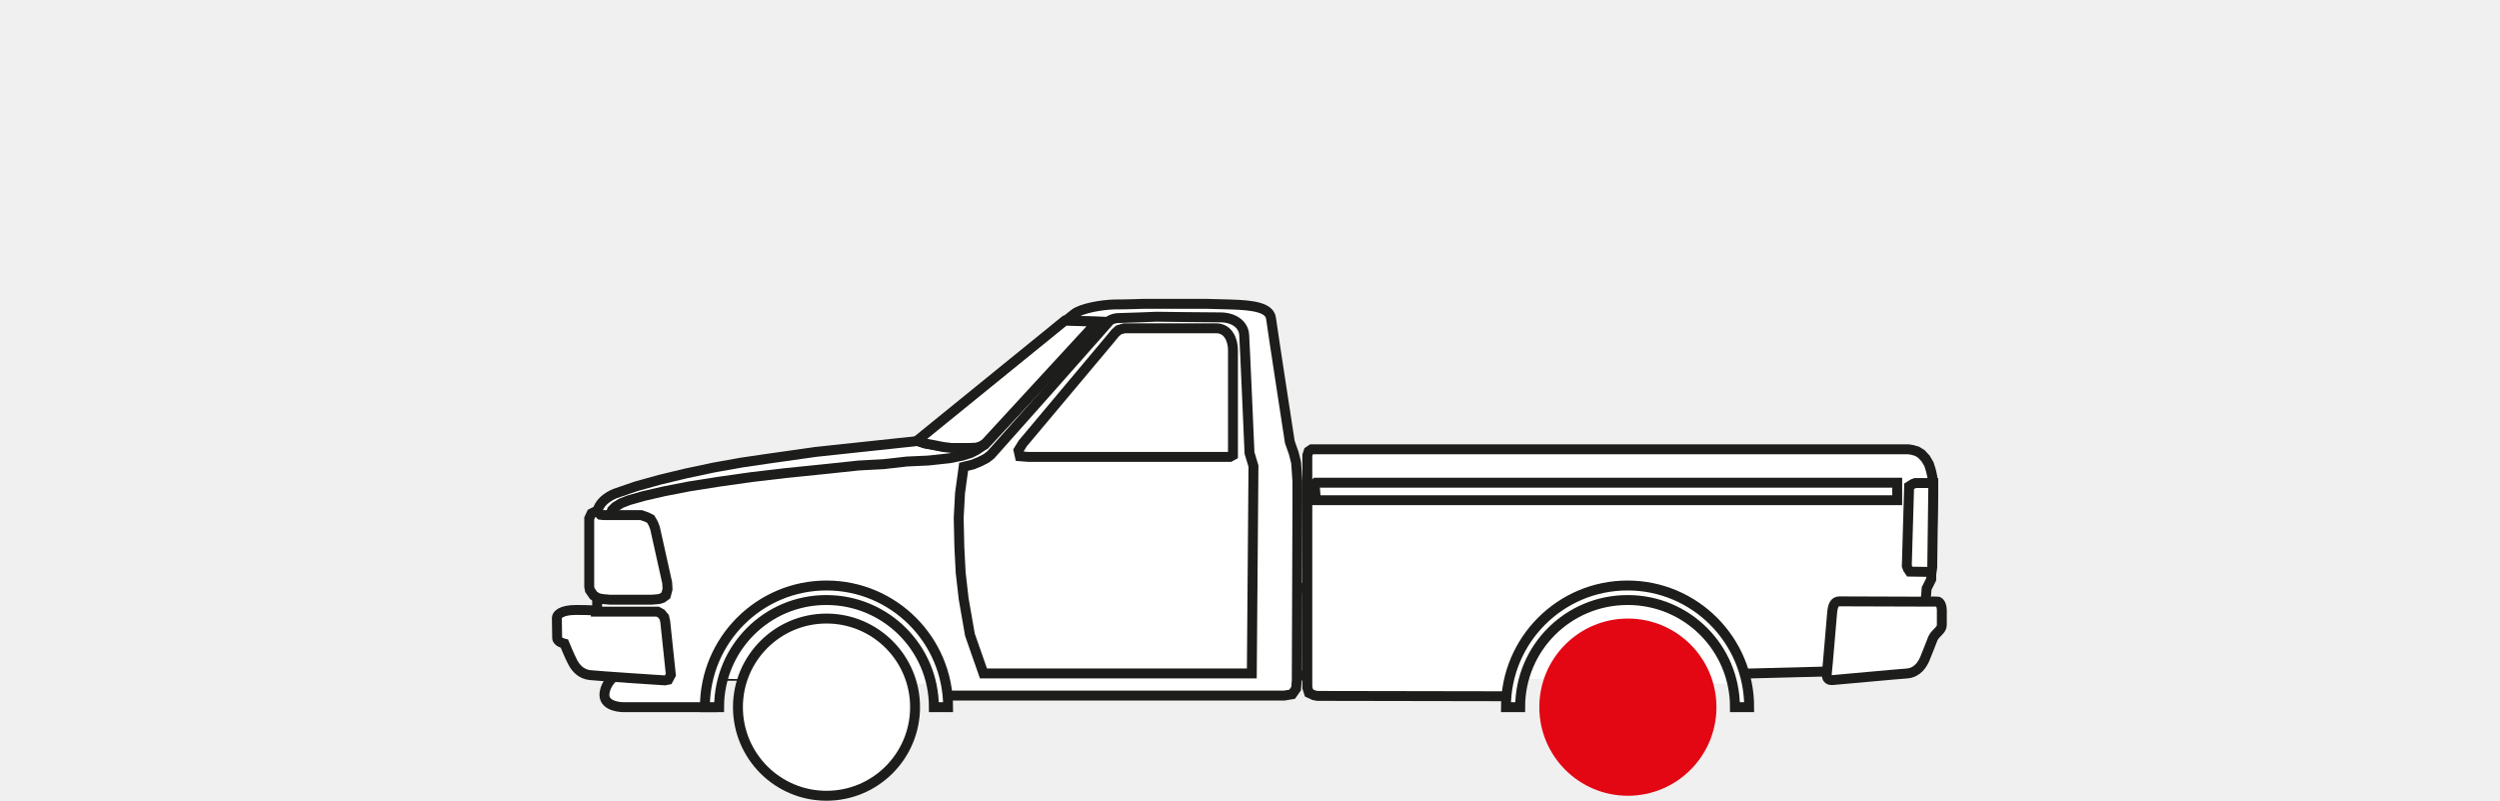
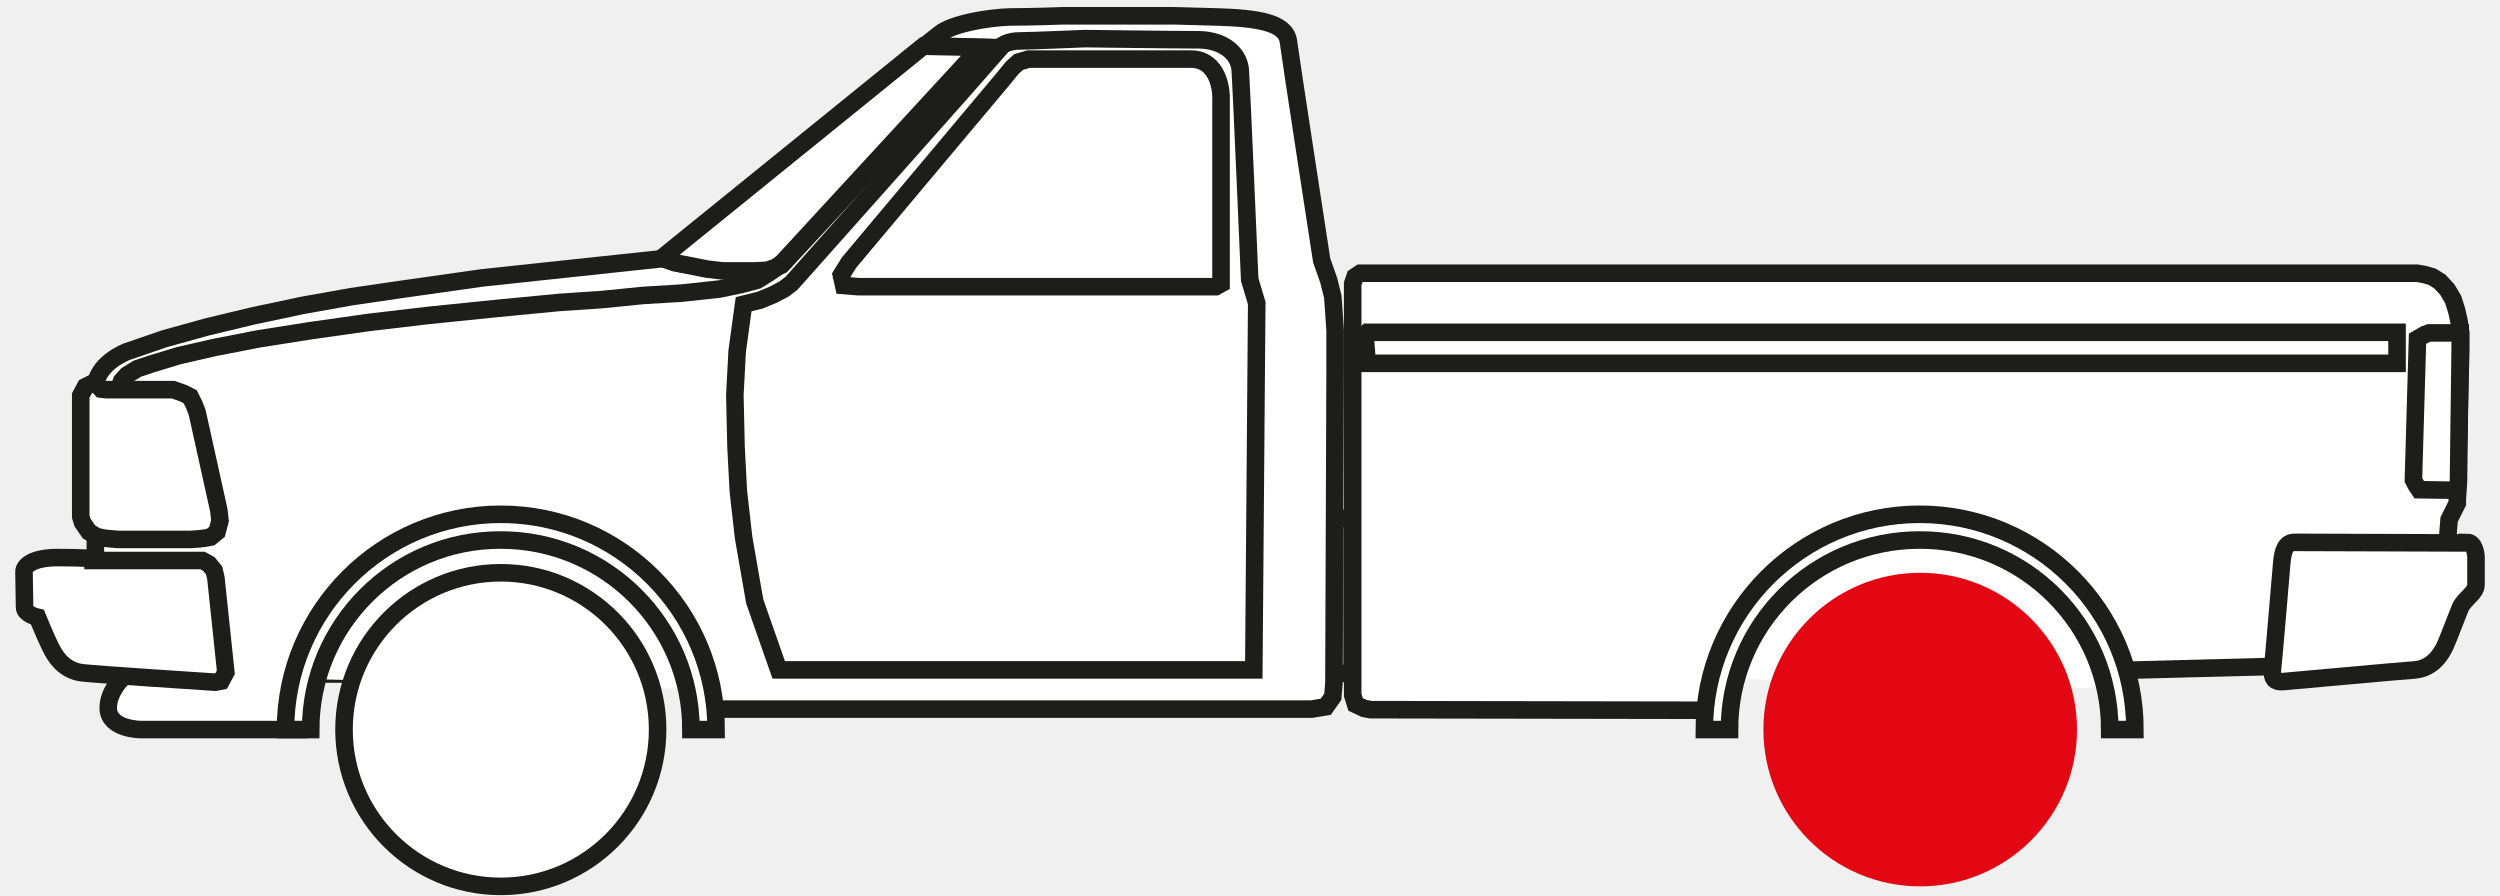
- <svg xmlns="http://www.w3.org/2000/svg" id="Capa_1" width="75.62" height="24.22" viewBox="0 0 75.62 24.22">
+ <svg xmlns="http://www.w3.org/2000/svg" id="Capa_1" width="42.73" height="15.3" viewBox="0 0 42.73 15.3">
  <defs>
-     <style>.cls-1{fill:#e30613;}.cls-1,.cls-2{stroke-width:0px;}.cls-2{fill:#fff;}.cls-3{fill:none;stroke:#1d1d1b;stroke-width:.3px;}</style>
+     <style>.cls-1{fill:none;stroke:#1d1d1b;stroke-width:.3px;}.cls-2{fill:#e30613;}.cls-2,.cls-3{stroke-width:0px;}.cls-3{fill:#fff;}</style>
  </defs>
-   <polyline class="cls-2" points="19.98 20.44 31.31 20.44 38.18 19.51 44.4 20.27 54.17 20.27" />
-   <polyline class="cls-3" points="19.98 20.44 31.31 20.44 38.18 19.51 44.4 20.27 54.17 20.27" />
-   <path class="cls-2" d="M52.56,20.69s-.42-2.74-3.21-2.74-3.48,2.57-3.48,2.57l6.69.17Z" />
-   <path class="cls-2" d="M28.16,20.69s-.41-2.74-3.21-2.74-3.48,2.57-3.48,2.57l6.69.17Z" />
-   <polygon class="cls-2" points="39.25 17.78 39.55 17.78 39.55 20.43 39.24 20.43 39.24 17.83 39.25 17.78" />
-   <polygon class="cls-3" points="39.25 17.78 39.55 17.78 39.55 20.43 39.24 20.43 39.24 17.83 39.25 17.78" />
-   <path class="cls-2" d="M25.1,17.94c-3.4,0-3.54,3.45-3.54,3.45h-2.71s-.56,0-.56-.37c0-.27.22-.49.22-.49l.04-.18-.48-1.48v-.8s0-2.51,0-2.51c0-.43.54-.63.54-.63l.64-.22.72-.2.79-.19.85-.18.84-.15.82-.12,1.41-.2,3.09-.33.27.08.4.07.37.06h.44s.33-.01.33-.01l.22-.09,3.45-3.72-1-.03s.19-.15.25-.2c.22-.18.85-.28,1.2-.29.36,0,.91-.02.91-.02h1.88s.07,0,.75.02c.68.02,1.17.09,1.22.41.04.31.57,3.75.57,3.75l.12.34.07.28.02.28.02.3v.65s-.02,5.37-.02,5.37l-.02.24-.12.17-.24.04h-10.42s-.47-3.1-3.32-3.1" />
-   <path class="cls-3" d="M25.1,17.94c-3.4,0-3.54,3.45-3.54,3.45h-2.71s-.56,0-.56-.37c0-.27.22-.49.22-.49l.04-.18-.48-1.48v-.8s0-2.51,0-2.51c0-.43.54-.63.54-.63l.64-.22.72-.2.79-.19.85-.18.84-.15.82-.12,1.41-.2,3.09-.33.27.08.4.07.37.06h.44s.33-.01.33-.01l.22-.09,3.45-3.72-1-.03s.19-.15.25-.2c.22-.18.85-.28,1.2-.29.36,0,.91-.02.91-.02h1.88s.07,0,.75.02c.68.02,1.17.09,1.22.41.04.31.57,3.75.57,3.75l.12.34.07.28.02.28.02.3v.65s-.02,5.37-.02,5.37l-.02.24-.12.17-.24.04h-10.42s-.47-3.1-3.32-3.1Z" />
-   <path class="cls-2" d="M52.62,20.38l5.01-.13.3-.14.21-.29.16-2.02.14-.28v-.25l.06-2.39v-.27l-.03-.2-.04-.18-.06-.19-.1-.17-.13-.14-.13-.08-.14-.04-.12-.02h-18.06l-.09.06-.04.12v7.03l.05.16.15.07.11.02h.1s5.81.01,5.81.01c0,0,.52-3.1,3.59-3.1,2.56,0,3.26,2.43,3.26,2.43" />
-   <path class="cls-3" d="M52.62,20.38l5.01-.13.3-.14.21-.29.16-2.02.14-.28v-.25l.06-2.39v-.27l-.03-.2-.04-.18-.06-.19-.1-.17-.13-.14-.13-.08-.14-.04-.12-.02h-18.06l-.09.06-.04.12v7.03l.05.16.15.07.11.02h.1s5.81.01,5.81.01c0,0,.52-3.1,3.59-3.1,2.56,0,3.26,2.43,3.26,2.43Z" />
-   <polygon class="cls-2" points="39.82 14.6 57.41 14.6 57.41 15.13 39.82 15.13 39.78 14.64 39.82 14.6" />
-   <polygon class="cls-3" points="39.82 14.6 57.41 14.6 57.41 15.13 39.82 15.13 39.78 14.64 39.82 14.6" />
-   <polyline class="cls-2" points="18.47 15.57 18.52 15.43 18.62 15.33 18.8 15.22 19.03 15.13 19.49 15 20.1 14.86 20.87 14.71 21.76 14.57 22.75 14.43 23.77 14.31 24.95 14.19 25.99 14.08 26.74 14.04 27.44 13.96 28.1 13.93 28.74 13.86 29.13 13.78 29.38 13.7 29.57 13.6 29.76 13.47" />
-   <polyline class="cls-3" points="18.47 15.57 18.52 15.43 18.62 15.33 18.8 15.22 19.03 15.13 19.49 15 20.1 14.86 20.87 14.71 21.76 14.57 22.75 14.43 23.77 14.31 24.95 14.19 25.99 14.08 26.74 14.04 27.44 13.96 28.1 13.93 28.74 13.86 29.13 13.78 29.38 13.7 29.57 13.6 29.76 13.47" />
-   <polygon class="cls-2" points="27.75 13.33 32.22 9.7 33.21 9.73 29.82 13.41 29.7 13.49 29.55 13.54 29.34 13.55 29.1 13.55 28.79 13.55 28.54 13.52 28.24 13.46 27.97 13.41 27.75 13.33" />
-   <polygon class="cls-3" points="27.75 13.33 32.22 9.7 33.21 9.73 29.82 13.41 29.7 13.49 29.55 13.54 29.34 13.55 29.1 13.55 28.79 13.55 28.54 13.52 28.24 13.46 27.97 13.41 27.75 13.33" />
-   <path class="cls-2" d="M33.48,9.82c-.1.12-3.5,3.94-3.5,3.94l-.13.1-.19.1-.22.09-.28.07-.11.8-.04.75.02.88.04.77.09.79.19,1.09.41,1.17h8.12l.05-6.27-.12-.4s-.14-3.27-.16-3.56c-.01-.29-.27-.53-.7-.54-.43,0-1.96-.02-1.96-.02,0,0-.94.04-1.12.04-.17,0-.31.06-.41.18" />
-   <path class="cls-3" d="M33.48,9.82c-.1.12-3.5,3.94-3.5,3.94l-.13.1-.19.1-.22.09-.28.07-.11.8-.04.75.02.88.04.77.09.79.19,1.09.41,1.17h8.12l.05-6.27-.12-.4s-.14-3.27-.16-3.56c-.01-.29-.27-.53-.7-.54-.43,0-1.96-.02-1.96-.02,0,0-.94.04-1.12.04-.17,0-.31.06-.41.18Z" />
-   <path class="cls-2" d="M18.03,18.47s-.13-.02-.6-.02c-.47,0-.58.16-.58.24s.01.49.01.61.22.17.22.17c0,0,.15.37.25.56.1.19.26.36.52.39.26.03,2.27.16,2.27.16l.1-.02.08-.15-.17-1.61-.03-.13-.09-.11-.11-.06h-1.87Z" />
-   <path class="cls-3" d="M18.03,18.47s-.13-.02-.6-.02c-.47,0-.58.16-.58.24s.01.49.01.61.22.17.22.17c0,0,.15.37.25.56.1.19.26.36.52.39.26.03,2.27.16,2.27.16l.1-.02.08-.15-.17-1.61-.03-.13-.09-.11-.11-.06h-1.87Z" />
-   <polygon class="cls-2" points="18.06 15.45 17.9 15.53 17.83 15.68 17.83 17.75 17.85 17.85 17.96 18.01 18.09 18.09 18.23 18.12 18.35 18.13 18.46 18.14 19.61 18.14 19.71 18.14 19.84 18.13 19.94 18.12 20.04 18.09 20.15 18.01 20.2 17.82 20.19 17.63 19.82 15.97 19.77 15.84 19.69 15.7 19.57 15.64 19.4 15.58 18.26 15.58 18.17 15.57 18.06 15.45" />
-   <polygon class="cls-3" points="18.06 15.45 17.9 15.53 17.83 15.68 17.83 17.75 17.85 17.85 17.96 18.01 18.09 18.09 18.23 18.12 18.35 18.13 18.46 18.14 19.61 18.14 19.71 18.14 19.84 18.13 19.94 18.12 20.04 18.09 20.15 18.01 20.2 17.82 20.19 17.63 19.82 15.97 19.77 15.84 19.69 15.7 19.57 15.64 19.4 15.58 18.26 15.58 18.17 15.57 18.06 15.45" />
-   <polygon class="cls-2" points="57.96 14.61 57.88 14.64 57.77 14.71 57.7 17.12 57.73 17.2 57.79 17.29 58.45 17.3 58.47 17.16 58.5 14.82 58.5 14.61 58.38 14.61 57.96 14.61" />
-   <polygon class="cls-3" points="57.96 14.61 57.88 14.64 57.77 14.71 57.7 17.12 57.73 17.2 57.79 17.29 58.45 17.3 58.47 17.16 58.5 14.82 58.5 14.61 58.38 14.61 57.96 14.61" />
-   <path class="cls-2" d="M58.61,18.19c.12,0,.15.19.15.26v.46c0,.15-.19.23-.27.4-.07.17-.18.47-.25.63-.07.16-.22.4-.52.43-.3.02-2.12.19-2.26.2-.14.01-.19-.05-.18-.2.02-.15.14-1.61.16-1.83.02-.22.07-.35.22-.35s2.83.01,2.95.01" />
-   <path class="cls-3" d="M58.61,18.19c.12,0,.15.19.15.26v.46c0,.15-.19.23-.27.4-.07.17-.18.47-.25.63-.07.16-.22.4-.52.43-.3.02-2.12.19-2.26.2-.14.01-.19-.05-.18-.2.02-.15.14-1.61.16-1.83.02-.22.07-.35.22-.35s2.83.01,2.95.01Z" />
-   <path class="cls-2" d="M30.82,13.62l.13-.21,2.66-3.17.13-.16.11-.1.17-.05h2.78c.38,0,.51.38.51.66v3.18l-.09.05h-6.11l-.25-.02-.04-.18Z" />
-   <path class="cls-3" d="M30.82,13.62l.13-.21,2.66-3.17.13-.16.11-.1.17-.05h2.78c.38,0,.51.38.51.66v3.18l-.09.05h-6.11l-.25-.02-.04-.18Z" />
-   <path class="cls-2" d="M27.69,21.39c0,1.48-1.2,2.68-2.68,2.68s-2.68-1.2-2.68-2.68,1.2-2.68,2.68-2.68,2.68,1.2,2.68,2.68" />
-   <path class="cls-3" d="M27.69,21.39c0,1.48-1.2,2.68-2.68,2.68s-2.68-1.2-2.68-2.68,1.2-2.68,2.68-2.68,2.68,1.2,2.68,2.68Z" />
-   <path class="cls-2" d="M25.01,18.15c1.79,0,3.25,1.45,3.25,3.24h.43c0-2.03-1.65-3.68-3.68-3.68s-3.68,1.65-3.68,3.68h.43c0-1.79,1.45-3.24,3.24-3.24" />
-   <path class="cls-3" d="M25.01,18.15c1.79,0,3.25,1.45,3.25,3.24h.43c0-2.03-1.65-3.68-3.68-3.68s-3.68,1.65-3.68,3.68h.43c0-1.79,1.45-3.24,3.24-3.24Z" />
-   <path class="cls-1" d="M51.94,21.39c0,1.48-1.2,2.68-2.68,2.68s-2.68-1.2-2.68-2.68,1.2-2.68,2.68-2.68,2.68,1.2,2.68,2.68" />
-   <path class="cls-2" d="M49.26,18.15c1.79,0,3.24,1.45,3.24,3.24h.43c0-2.03-1.65-3.68-3.68-3.68s-3.68,1.65-3.68,3.68h.43c0-1.79,1.45-3.24,3.25-3.24" />
-   <path class="cls-3" d="M49.26,18.15c1.79,0,3.24,1.45,3.24,3.24h.43c0-2.03-1.65-3.68-3.68-3.68s-3.68,1.65-3.68,3.68h.43c0-1.79,1.45-3.24,3.25-3.24Z" />
+   <polyline class="cls-3" points="3.53 11.52 14.86 11.52 21.73 10.59 27.96 11.36 37.72 11.36" />
+   <polyline class="cls-1" points="3.53 11.52 14.86 11.52 21.73 10.59 27.96 11.36 37.72 11.36" />
+   <path class="cls-3" d="M36.12,11.77s-.42-2.74-3.21-2.74-3.48,2.57-3.48,2.57l6.69.17Z" />
+   <path class="cls-3" d="M11.72,11.77s-.41-2.74-3.21-2.74-3.48,2.57-3.48,2.57l6.69.17Z" />
+   <polygon class="cls-3" points="22.81 8.86 23.11 8.86 23.11 11.51 22.79 11.51 22.79 8.91 22.81 8.86" />
+   <polygon class="cls-1" points="22.81 8.86 23.11 8.86 23.11 11.51 22.79 11.51 22.79 8.91 22.81 8.86" />
+   <path class="cls-3" d="M8.66,9.02c-3.4,0-3.54,3.45-3.54,3.45h-2.71s-.56,0-.56-.37c0-.27.22-.49.22-.49l.04-.18-.48-1.48v-.8s0-2.51,0-2.51c0-.43.54-.63.54-.63l.64-.22.72-.2.79-.19.85-.18.84-.15.82-.12,1.41-.2,3.09-.33.27.08.4.07.37.06h.44s.33-.01.33-.01l.22-.09,3.45-3.72-1-.03s.19-.15.25-.2c.22-.18.85-.28,1.2-.29.36,0,.91-.02.91-.02h1.88s.07,0,.75.02c.68.02,1.17.09,1.22.41.04.31.57,3.75.57,3.75l.12.34.07.28.02.28.02.3v.65s-.02,5.37-.02,5.37l-.02.24-.12.17-.24.04h-10.42s-.47-3.1-3.32-3.1" />
+   <path class="cls-1" d="M8.66,9.02c-3.4,0-3.54,3.45-3.54,3.45h-2.71s-.56,0-.56-.37c0-.27.22-.49.22-.49l.04-.18-.48-1.48v-.8s0-2.51,0-2.51c0-.43.54-.63.54-.63l.64-.22.72-.2.79-.19.85-.18.84-.15.82-.12,1.41-.2,3.09-.33.27.08.4.07.37.06h.44s.33-.01.33-.01l.22-.09,3.45-3.72-1-.03s.19-.15.25-.2c.22-.18.85-.28,1.2-.29.36,0,.91-.02.91-.02h1.88s.07,0,.75.02c.68.02,1.17.09,1.22.41.04.31.57,3.75.57,3.75l.12.34.07.28.02.28.02.3v.65s-.02,5.37-.02,5.37l-.02.24-.12.17-.24.04h-10.42s-.47-3.1-3.32-3.1Z" />
+   <path class="cls-3" d="M36.18,11.46l5.01-.13.3-.14.21-.29.16-2.02.14-.28v-.25l.06-2.39v-.27l-.03-.2-.04-.18-.06-.19-.1-.17-.13-.14-.13-.08-.14-.04-.12-.02h-18.06l-.09.06-.04.12v7.03l.05.16.15.07.11.02h.1s5.81.01,5.81.01c0,0,.52-3.1,3.59-3.1,2.56,0,3.26,2.43,3.26,2.43" />
+   <path class="cls-1" d="M36.18,11.46l5.01-.13.3-.14.21-.29.16-2.02.14-.28v-.25l.06-2.39v-.27l-.03-.2-.04-.18-.06-.19-.1-.17-.13-.14-.13-.08-.14-.04-.12-.02h-18.06l-.09.06-.04.12v7.03l.05.16.15.07.11.02h.1s5.81.01,5.81.01c0,0,.52-3.1,3.59-3.1,2.56,0,3.26,2.43,3.26,2.43Z" />
+   <polygon class="cls-3" points="23.37 5.68 40.97 5.68 40.97 6.21 23.37 6.21 23.33 5.72 23.37 5.68" />
+   <polygon class="cls-1" points="23.37 5.68 40.97 5.68 40.97 6.21 23.37 6.21 23.33 5.72 23.37 5.68" />
+   <polyline class="cls-3" points="2.03 6.65 2.08 6.51 2.17 6.41 2.35 6.3 2.59 6.22 3.05 6.08 3.66 5.94 4.43 5.79 5.32 5.65 6.31 5.51 7.33 5.39 8.51 5.27 9.55 5.17 10.29 5.12 10.99 5.05 11.65 5.01 12.3 4.94 12.68 4.86 12.94 4.79 13.12 4.68 13.31 4.55" />
+   <polyline class="cls-1" points="2.03 6.65 2.08 6.51 2.17 6.41 2.35 6.3 2.59 6.22 3.05 6.08 3.66 5.94 4.43 5.79 5.32 5.65 6.31 5.51 7.33 5.39 8.51 5.27 9.55 5.17 10.29 5.12 10.99 5.05 11.65 5.01 12.3 4.94 12.68 4.86 12.94 4.79 13.12 4.68 13.31 4.55" />
+   <polygon class="cls-3" points="11.31 4.41 15.78 .79 16.76 .81 13.37 4.49 13.26 4.57 13.11 4.62 12.9 4.63 12.66 4.63 12.35 4.63 12.09 4.6 11.79 4.54 11.53 4.49 11.31 4.41" />
+   <polygon class="cls-1" points="11.31 4.41 15.78 .79 16.76 .81 13.37 4.49 13.26 4.57 13.11 4.62 12.9 4.63 12.66 4.63 12.35 4.63 12.09 4.6 11.79 4.54 11.53 4.49 11.31 4.41" />
+   <path class="cls-3" d="M17.03.9c-.1.12-3.5,3.94-3.5,3.94l-.13.1-.19.1-.22.09-.28.07-.11.8-.04.75.02.88.04.77.09.79.19,1.09.41,1.17h8.12l.05-6.27-.12-.4s-.14-3.27-.16-3.56c-.01-.29-.27-.53-.7-.54-.43,0-1.96-.02-1.96-.02,0,0-.94.04-1.12.04-.17,0-.31.06-.41.18" />
+   <path class="cls-1" d="M17.03.9c-.1.12-3.5,3.94-3.5,3.94l-.13.1-.19.1-.22.09-.28.07-.11.8-.04.75.02.88.04.77.09.79.19,1.09.41,1.17h8.12l.05-6.27-.12-.4s-.14-3.27-.16-3.56c-.01-.29-.27-.53-.7-.54-.43,0-1.96-.02-1.96-.02,0,0-.94.04-1.12.04-.17,0-.31.06-.41.18Z" />
+   <path class="cls-3" d="M1.59,9.55s-.13-.02-.6-.02c-.47,0-.58.16-.58.24s.01.49.01.61.22.17.22.17c0,0,.15.37.25.56.1.19.26.36.52.39.26.03,2.27.16,2.27.16l.1-.02.08-.15-.17-1.61-.03-.13-.09-.11-.11-.06h-1.87Z" />
+   <path class="cls-1" d="M1.59,9.55s-.13-.02-.6-.02c-.47,0-.58.16-.58.24s.01.49.01.61.22.17.22.17c0,0,.15.37.25.56.1.19.26.36.52.39.26.03,2.27.16,2.27.16l.1-.02.08-.15-.17-1.61-.03-.13-.09-.11-.11-.06h-1.87Z" />
+   <polygon class="cls-3" points="1.62 6.53 1.46 6.61 1.38 6.76 1.38 8.83 1.41 8.93 1.52 9.09 1.65 9.17 1.79 9.2 1.9 9.21 2.01 9.22 3.16 9.22 3.26 9.22 3.4 9.21 3.49 9.2 3.6 9.18 3.71 9.09 3.76 8.9 3.74 8.72 3.37 7.05 3.32 6.92 3.25 6.78 3.13 6.72 2.96 6.66 1.82 6.66 1.73 6.65 1.62 6.53" />
+   <polygon class="cls-1" points="1.62 6.53 1.46 6.61 1.38 6.76 1.38 8.83 1.41 8.93 1.52 9.09 1.65 9.17 1.79 9.2 1.9 9.21 2.01 9.22 3.16 9.22 3.26 9.22 3.4 9.21 3.49 9.2 3.6 9.18 3.71 9.09 3.76 8.9 3.74 8.72 3.37 7.05 3.32 6.92 3.25 6.78 3.13 6.72 2.96 6.66 1.82 6.66 1.73 6.65 1.62 6.53" />
+   <polygon class="cls-3" points="41.52 5.69 41.44 5.72 41.32 5.79 41.25 8.2 41.29 8.28 41.35 8.37 42.01 8.38 42.02 8.24 42.05 5.91 42.05 5.69 41.94 5.69 41.52 5.69" />
+   <polygon class="cls-1" points="41.52 5.69 41.44 5.72 41.32 5.79 41.25 8.2 41.29 8.28 41.35 8.37 42.01 8.38 42.02 8.24 42.05 5.91 42.05 5.69 41.94 5.69 41.52 5.69" />
+   <path class="cls-3" d="M42.17,9.27c.12,0,.15.19.15.26v.46c0,.15-.19.23-.27.4-.07.17-.18.47-.25.63-.07.16-.22.4-.52.43-.3.02-2.12.19-2.26.2-.14.01-.19-.05-.18-.2.02-.15.14-1.61.16-1.83.02-.22.07-.35.22-.35s2.83.01,2.95.01" />
+   <path class="cls-1" d="M42.17,9.27c.12,0,.15.19.15.26v.46c0,.15-.19.23-.27.4-.07.17-.18.47-.25.63-.07.16-.22.4-.52.43-.3.02-2.12.19-2.26.2-.14.01-.19-.05-.18-.2.02-.15.14-1.61.16-1.83.02-.22.07-.35.22-.35s2.83.01,2.95.01Z" />
+   <path class="cls-3" d="M14.38,4.7l.13-.21,2.66-3.17.13-.16.11-.1.17-.05h2.78c.38,0,.51.38.51.66v3.18l-.09.05h-6.11l-.25-.02-.04-.18Z" />
+   <path class="cls-1" d="M14.38,4.7l.13-.21,2.66-3.17.13-.16.11-.1.17-.05h2.78c.38,0,.51.38.51.66v3.18l-.09.05h-6.11l-.25-.02-.04-.18Z" />
+   <path class="cls-3" d="M11.24,12.47c0,1.48-1.2,2.68-2.68,2.68s-2.68-1.2-2.68-2.68,1.2-2.68,2.68-2.68,2.68,1.2,2.68,2.68" />
+   <path class="cls-1" d="M11.24,12.47c0,1.48-1.2,2.68-2.68,2.68s-2.68-1.2-2.68-2.68,1.2-2.68,2.68-2.68,2.68,1.2,2.68,2.68Z" />
+   <path class="cls-3" d="M8.56,9.23c1.79,0,3.25,1.45,3.25,3.24h.43c0-2.03-1.65-3.68-3.68-3.68s-3.68,1.65-3.68,3.68h.43c0-1.79,1.45-3.24,3.24-3.24" />
+   <path class="cls-1" d="M8.56,9.23c1.79,0,3.25,1.45,3.25,3.24h.43c0-2.03-1.65-3.68-3.68-3.68s-3.68,1.65-3.68,3.68h.43c0-1.79,1.45-3.24,3.24-3.24Z" />
+   <path class="cls-2" d="M35.5,12.47c0,1.48-1.2,2.68-2.68,2.68s-2.68-1.2-2.68-2.68,1.2-2.68,2.68-2.68,2.68,1.2,2.68,2.68" />
+   <path class="cls-3" d="M32.82,9.23c1.79,0,3.24,1.45,3.24,3.24h.43c0-2.03-1.65-3.68-3.68-3.68s-3.68,1.65-3.68,3.68h.43c0-1.79,1.45-3.24,3.25-3.24" />
+   <path class="cls-1" d="M32.82,9.23c1.79,0,3.24,1.45,3.24,3.24h.43c0-2.03-1.65-3.68-3.68-3.68s-3.68,1.65-3.68,3.68h.43c0-1.79,1.45-3.24,3.25-3.24Z" />
</svg>
